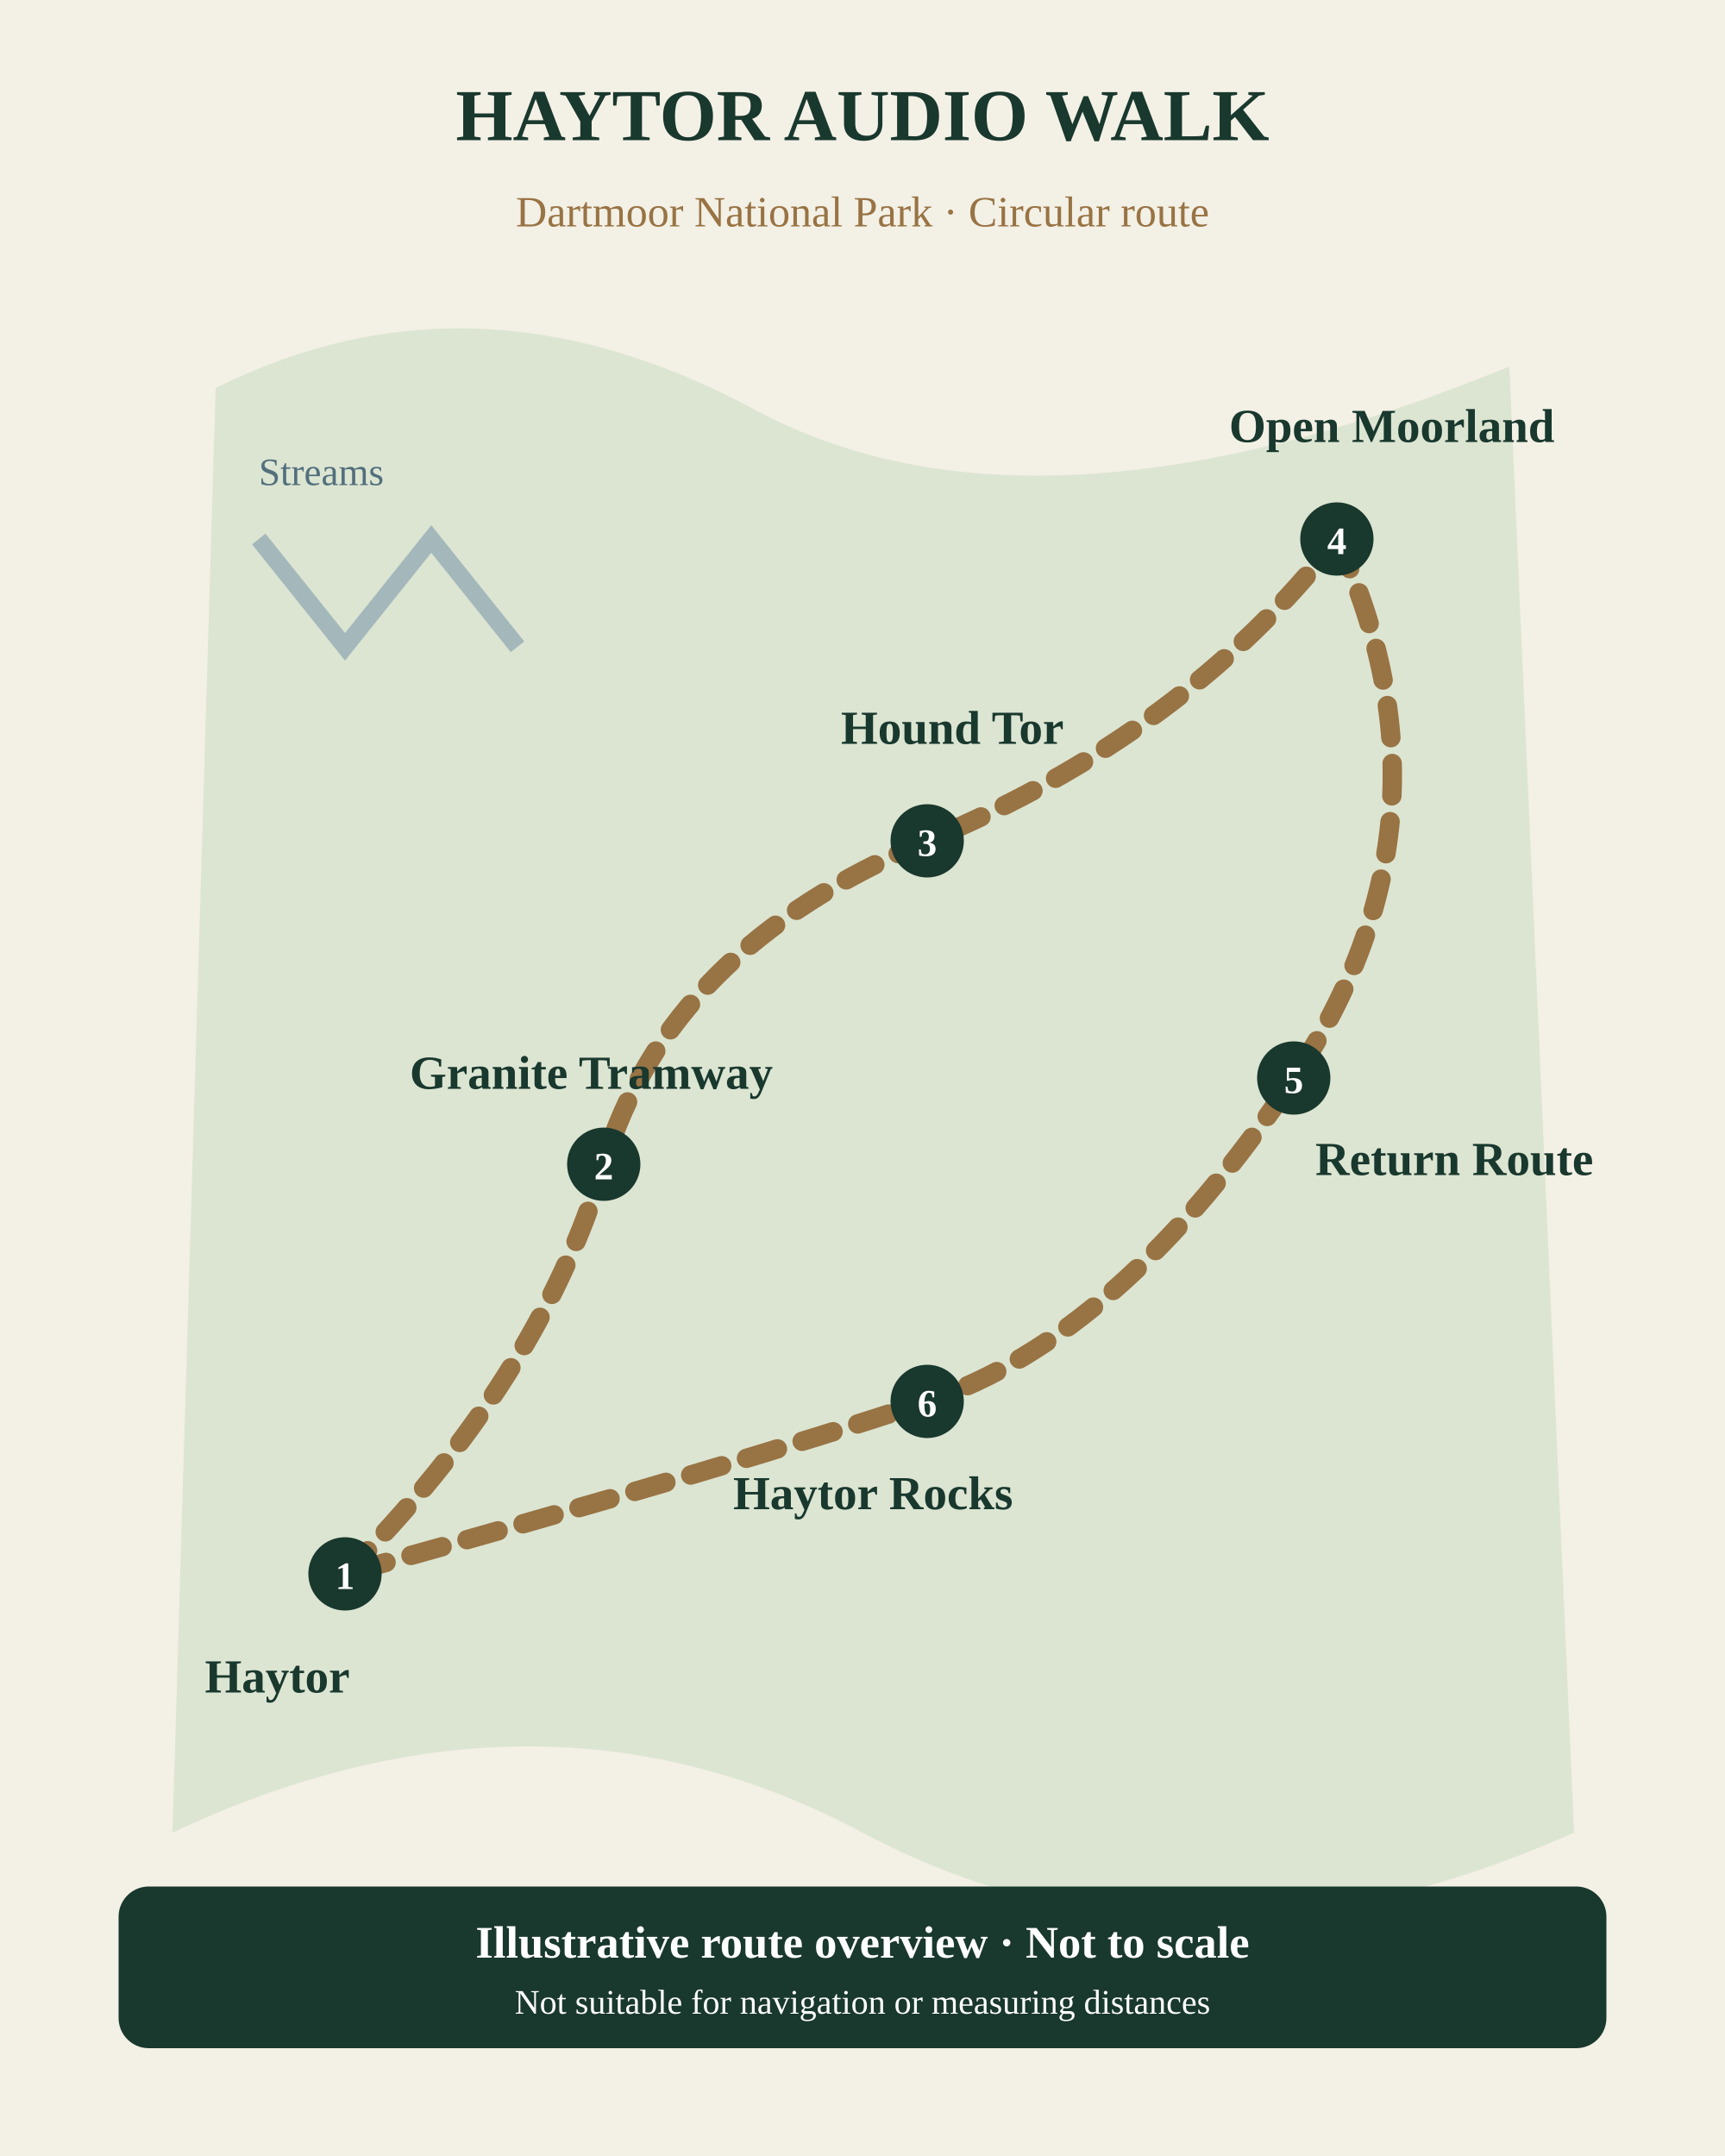
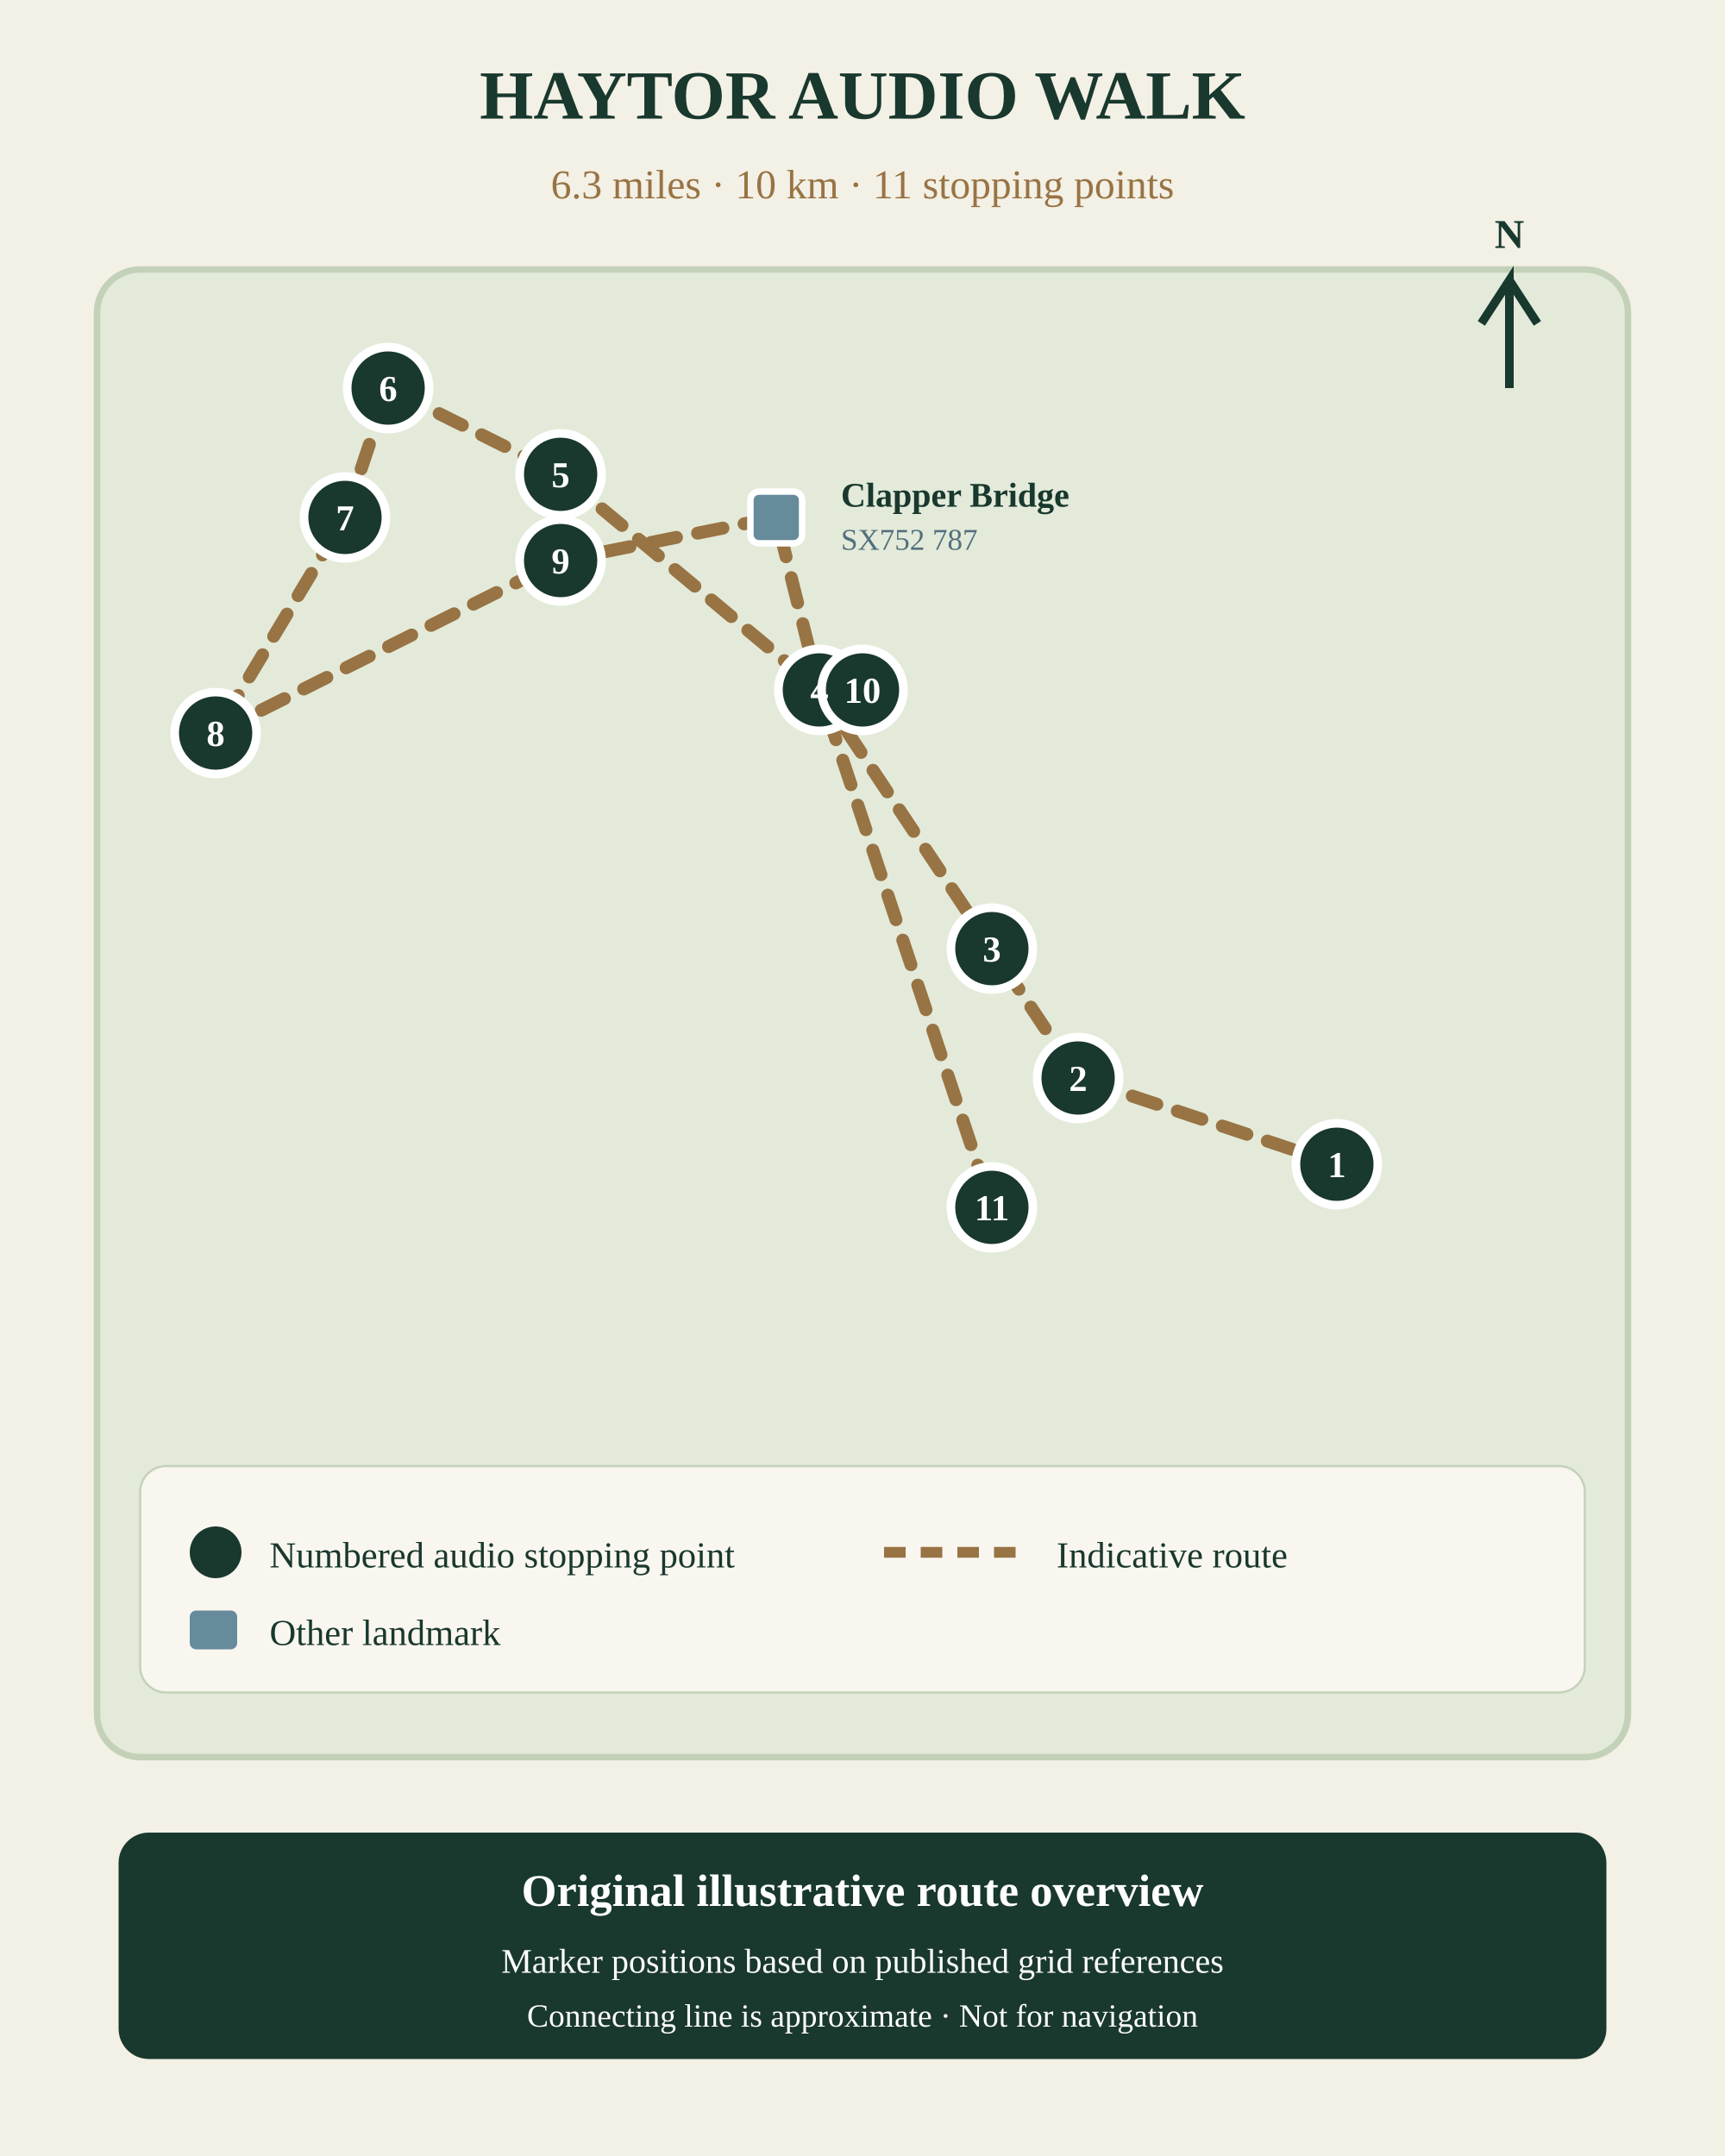
<svg xmlns="http://www.w3.org/2000/svg" viewBox="0 0 800 1000">
  <rect width="800" height="1000" fill="#f3f0e5" />
-   <text x="400" y="65" text-anchor="middle" font-size="34" font-weight="bold" fill="#19382e">HAYTOR AUDIO WALK</text>
-   <text x="400" y="105" text-anchor="middle" font-size="20" fill="#987344">Dartmoor National Park · Circular route</text>
-   <path d="M100 180 Q220 120 350 190 T700 170 L730 850 Q550 930 400 850 T80 850Z" fill="#dce5d2" />
-   <path d="M160 730 Q250 640 280 540 T430 390 T620 250" fill="none" stroke="#987344" stroke-width="9" stroke-linecap="round" stroke-dasharray="15 12" />
-   <path d="M620 250 Q680 380 600 500 T430 650 T160 730" fill="none" stroke="#987344" stroke-width="9" stroke-linecap="round" stroke-dasharray="15 12" />
-   <g fill="#19382e">
-     <circle cx="160" cy="730" r="17" />
-     <circle cx="280" cy="540" r="17" />
-     <circle cx="430" cy="390" r="17" />
-     <circle cx="620" cy="250" r="17" />
-     <circle cx="600" cy="500" r="17" />
-     <circle cx="430" cy="650" r="17" />
+   <text x="400" y="55" text-anchor="middle" font-size="32" font-weight="bold" fill="#19382e">
+     HAYTOR AUDIO WALK
+   </text>
+   <text x="400" y="92" text-anchor="middle" font-size="19" fill="#987344">
+     6.3 miles · 10 km · 11 stopping points
+   </text>
+   <rect x="45" y="125" width="710" height="690" rx="20" fill="#e3ead9" stroke="#c4d1b9" stroke-width="3" />
+   <path d="M620 540 L500 500 L460 440 L380 320     L260 220 L180 180 L160 240 L100 340     L260 260 L360 240 L380 320 L460 560" fill="none" stroke="#987344" stroke-width="6" stroke-dasharray="12 10" stroke-linecap="round" />
+   <rect x="348" y="228" width="24" height="24" rx="4" fill="#668b9b" stroke="white" stroke-width="3" />
+   <text x="390" y="235" font-size="16" font-weight="bold" fill="#19382e">Clapper Bridge</text>
+   <text x="390" y="255" font-size="14" fill="#526f7c">
+     SX752 787
+   </text>
+   <g fill="#19382e" stroke="white" stroke-width="4">
+     <circle cx="620" cy="540" r="19" />
+     <circle cx="500" cy="500" r="19" />
+     <circle cx="460" cy="440" r="19" />
+     <circle cx="380" cy="320" r="19" />
+     <circle cx="260" cy="220" r="19" />
+     <circle cx="180" cy="180" r="19" />
+     <circle cx="160" cy="240" r="19" />
+     <circle cx="100" cy="340" r="19" />
+     <circle cx="260" cy="260" r="19" />
+     <circle cx="400" cy="320" r="19" />
+     <circle cx="460" cy="560" r="19" />
  </g>
-   <g fill="white" font-size="18" text-anchor="middle" font-weight="bold">
-     <text x="160" y="737">1</text>
-     <text x="280" y="547">2</text>
-     <text x="430" y="397">3</text>
-     <text x="620" y="257">4</text>
-     <text x="600" y="507">5</text>
-     <text x="430" y="657">6</text>
+   <g fill="white" font-size="17" text-anchor="middle" font-weight="bold">
+     <text x="620" y="546">1</text>
+     <text x="500" y="506">2</text>
+     <text x="460" y="446">3</text>
+     <text x="380" y="326">4</text>
+     <text x="260" y="226">5</text>
+     <text x="180" y="186">6</text>
+     <text x="160" y="246">7</text>
+     <text x="100" y="346">8</text>
+     <text x="260" y="266">9</text>
+     <text x="400" y="326">10</text>
+     <text x="460" y="566">11</text>
  </g>
-   <g fill="#19382e" font-size="22" font-weight="bold">
-     <text x="95" y="785">Haytor</text>
-     <text x="190" y="505">Granite Tramway</text>
-     <text x="390" y="345">Hound Tor</text>
-     <text x="570" y="205">Open Moorland</text>
-     <text x="610" y="545">Return Route</text>
-     <text x="340" y="700">Haytor Rocks</text>
-   </g>
-   <path d="M120 250 L160 300 L200 250 L240 300" fill="none" stroke="#8ca5b1" stroke-width="8" opacity="0.7" />
-   <text x="120" y="225" font-size="18" fill="#526f7c">Streams</text>
-   <rect x="55" y="875" width="690" height="75" rx="14" fill="#19382e" />
-   <text x="400" y="908" text-anchor="middle" font-size="21" fill="white" font-weight="bold">Illustrative route overview · Not to scale</text>
-   <text x="400" y="934" text-anchor="middle" font-size="16" fill="white">Not suitable for navigation or measuring distances</text>
+   <path d="M700 180 L700 130 L687 150 M700 130 L713 150" fill="none" stroke="#19382e" stroke-width="4" />
+   <text x="700" y="115" text-anchor="middle" font-size="19" font-weight="bold" fill="#19382e">N</text>
+   <rect x="65" y="680" width="670" height="105" rx="12" fill="#f8f6ef" stroke="#c4d1b9" />
+   <circle cx="100" cy="720" r="12" fill="#19382e" />
+   <text x="125" y="727" font-size="17" fill="#19382e">
+     Numbered audio stopping point
+   </text>
+   <path d="M410 720 L475 720" stroke="#987344" stroke-width="5" stroke-dasharray="10 7" />
+   <text x="490" y="727" font-size="17" fill="#19382e">
+     Indicative route
+   </text>
+   <rect x="88" y="747" width="22" height="18" rx="3" fill="#668b9b" />
+   <text x="125" y="763" font-size="17" fill="#19382e">
+     Other landmark
+   </text>
+   <rect x="55" y="850" width="690" height="105" rx="14" fill="#19382e" />
+   <text x="400" y="884" text-anchor="middle" font-size="21" font-weight="bold" fill="white">
+     Original illustrative route overview
+   </text>
+   <text x="400" y="915" text-anchor="middle" font-size="16" fill="white">
+     Marker positions based on published grid references
+   </text>
+   <text x="400" y="940" text-anchor="middle" font-size="15" fill="white">
+     Connecting line is approximate · Not for navigation
+   </text>
</svg>
